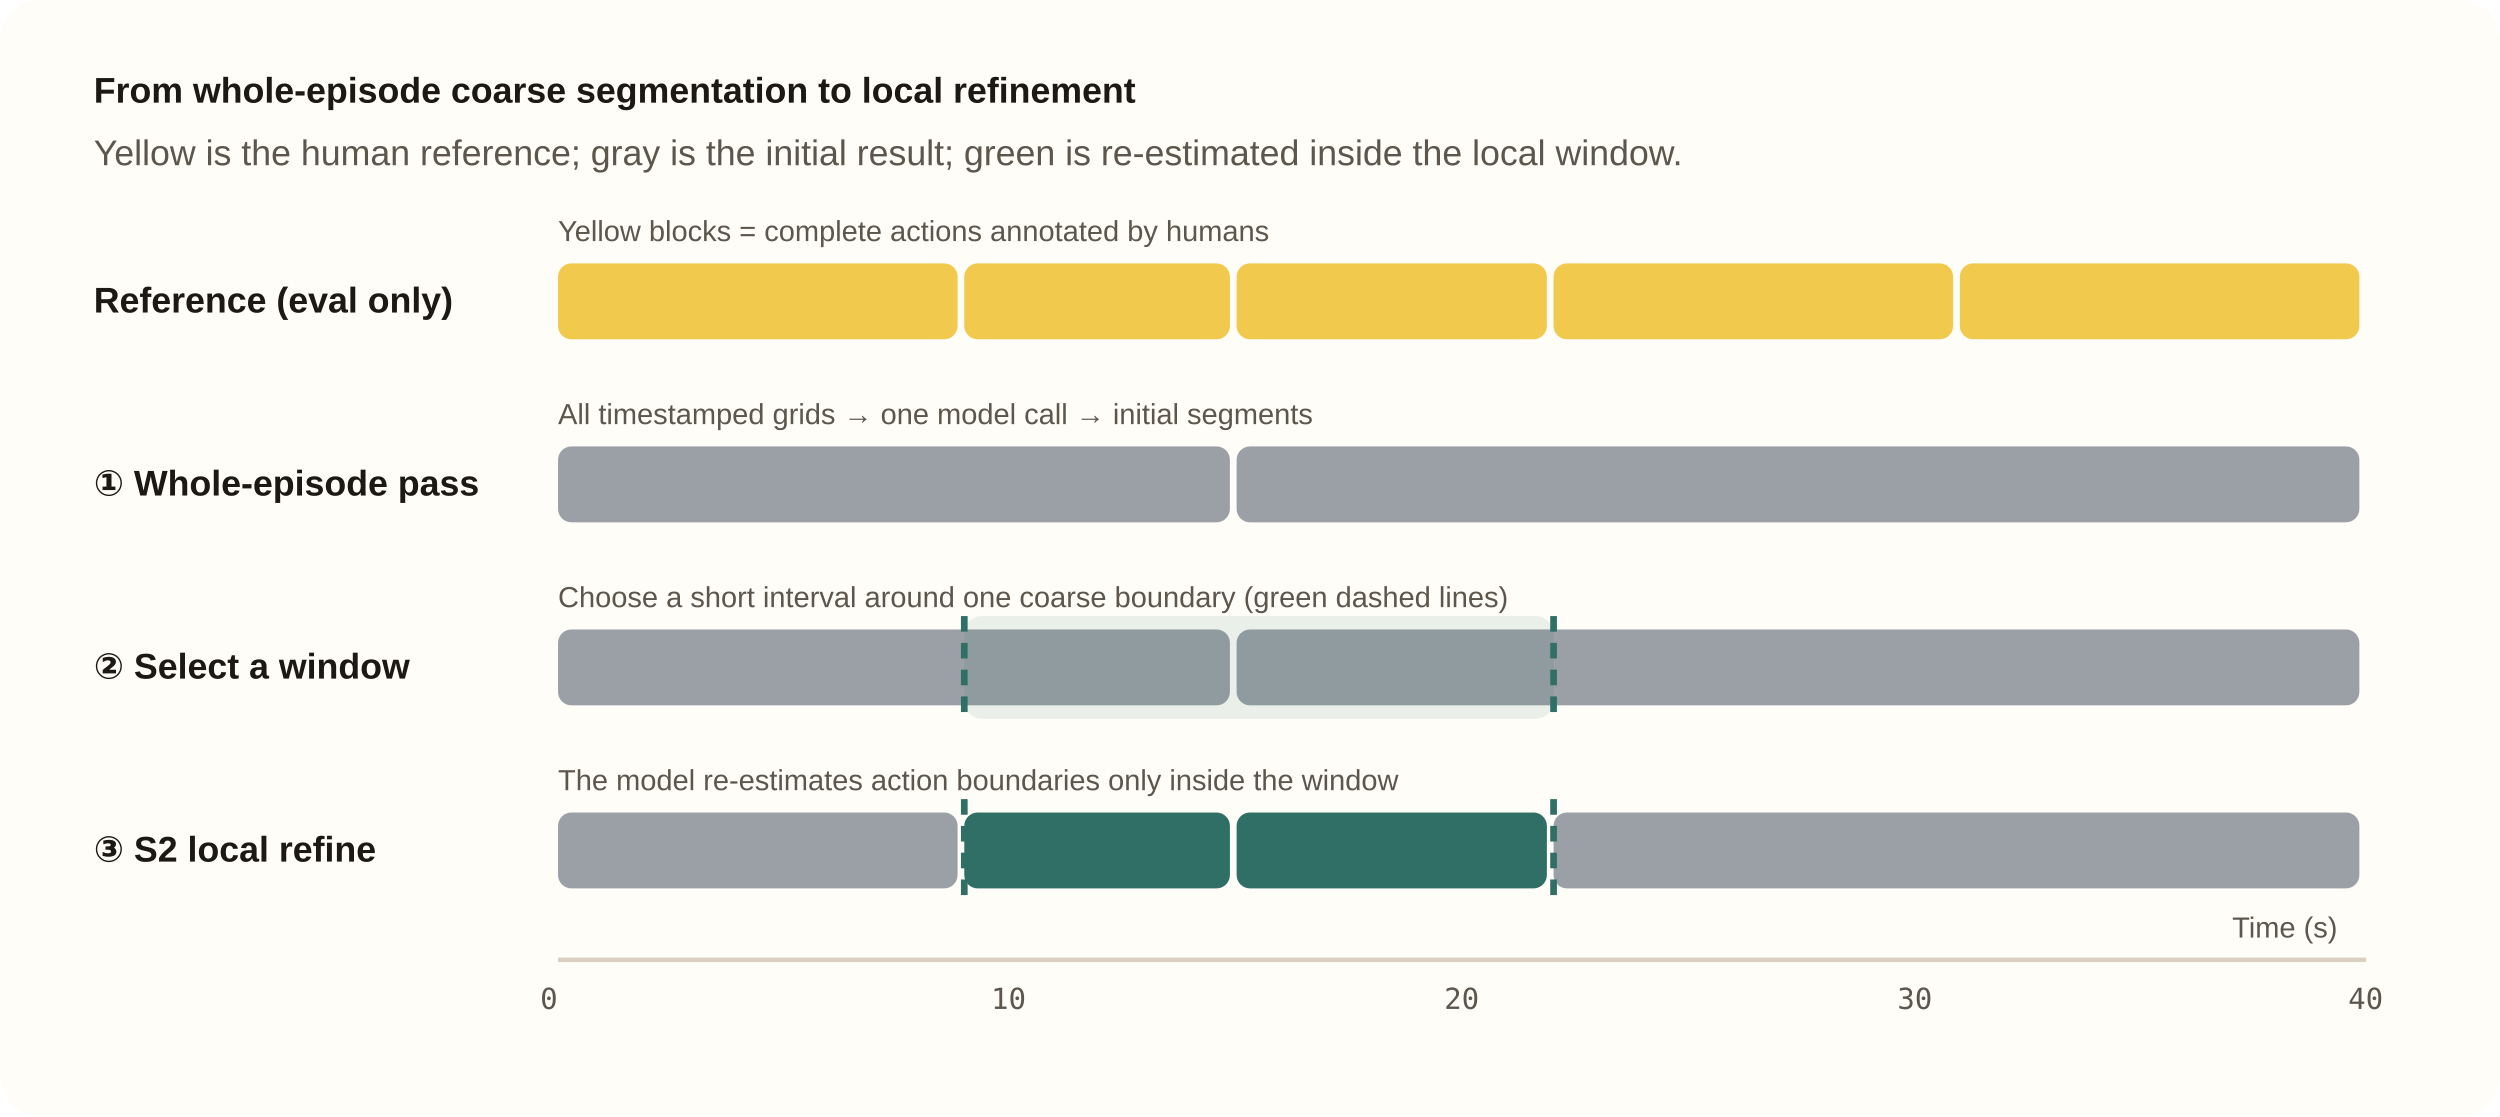
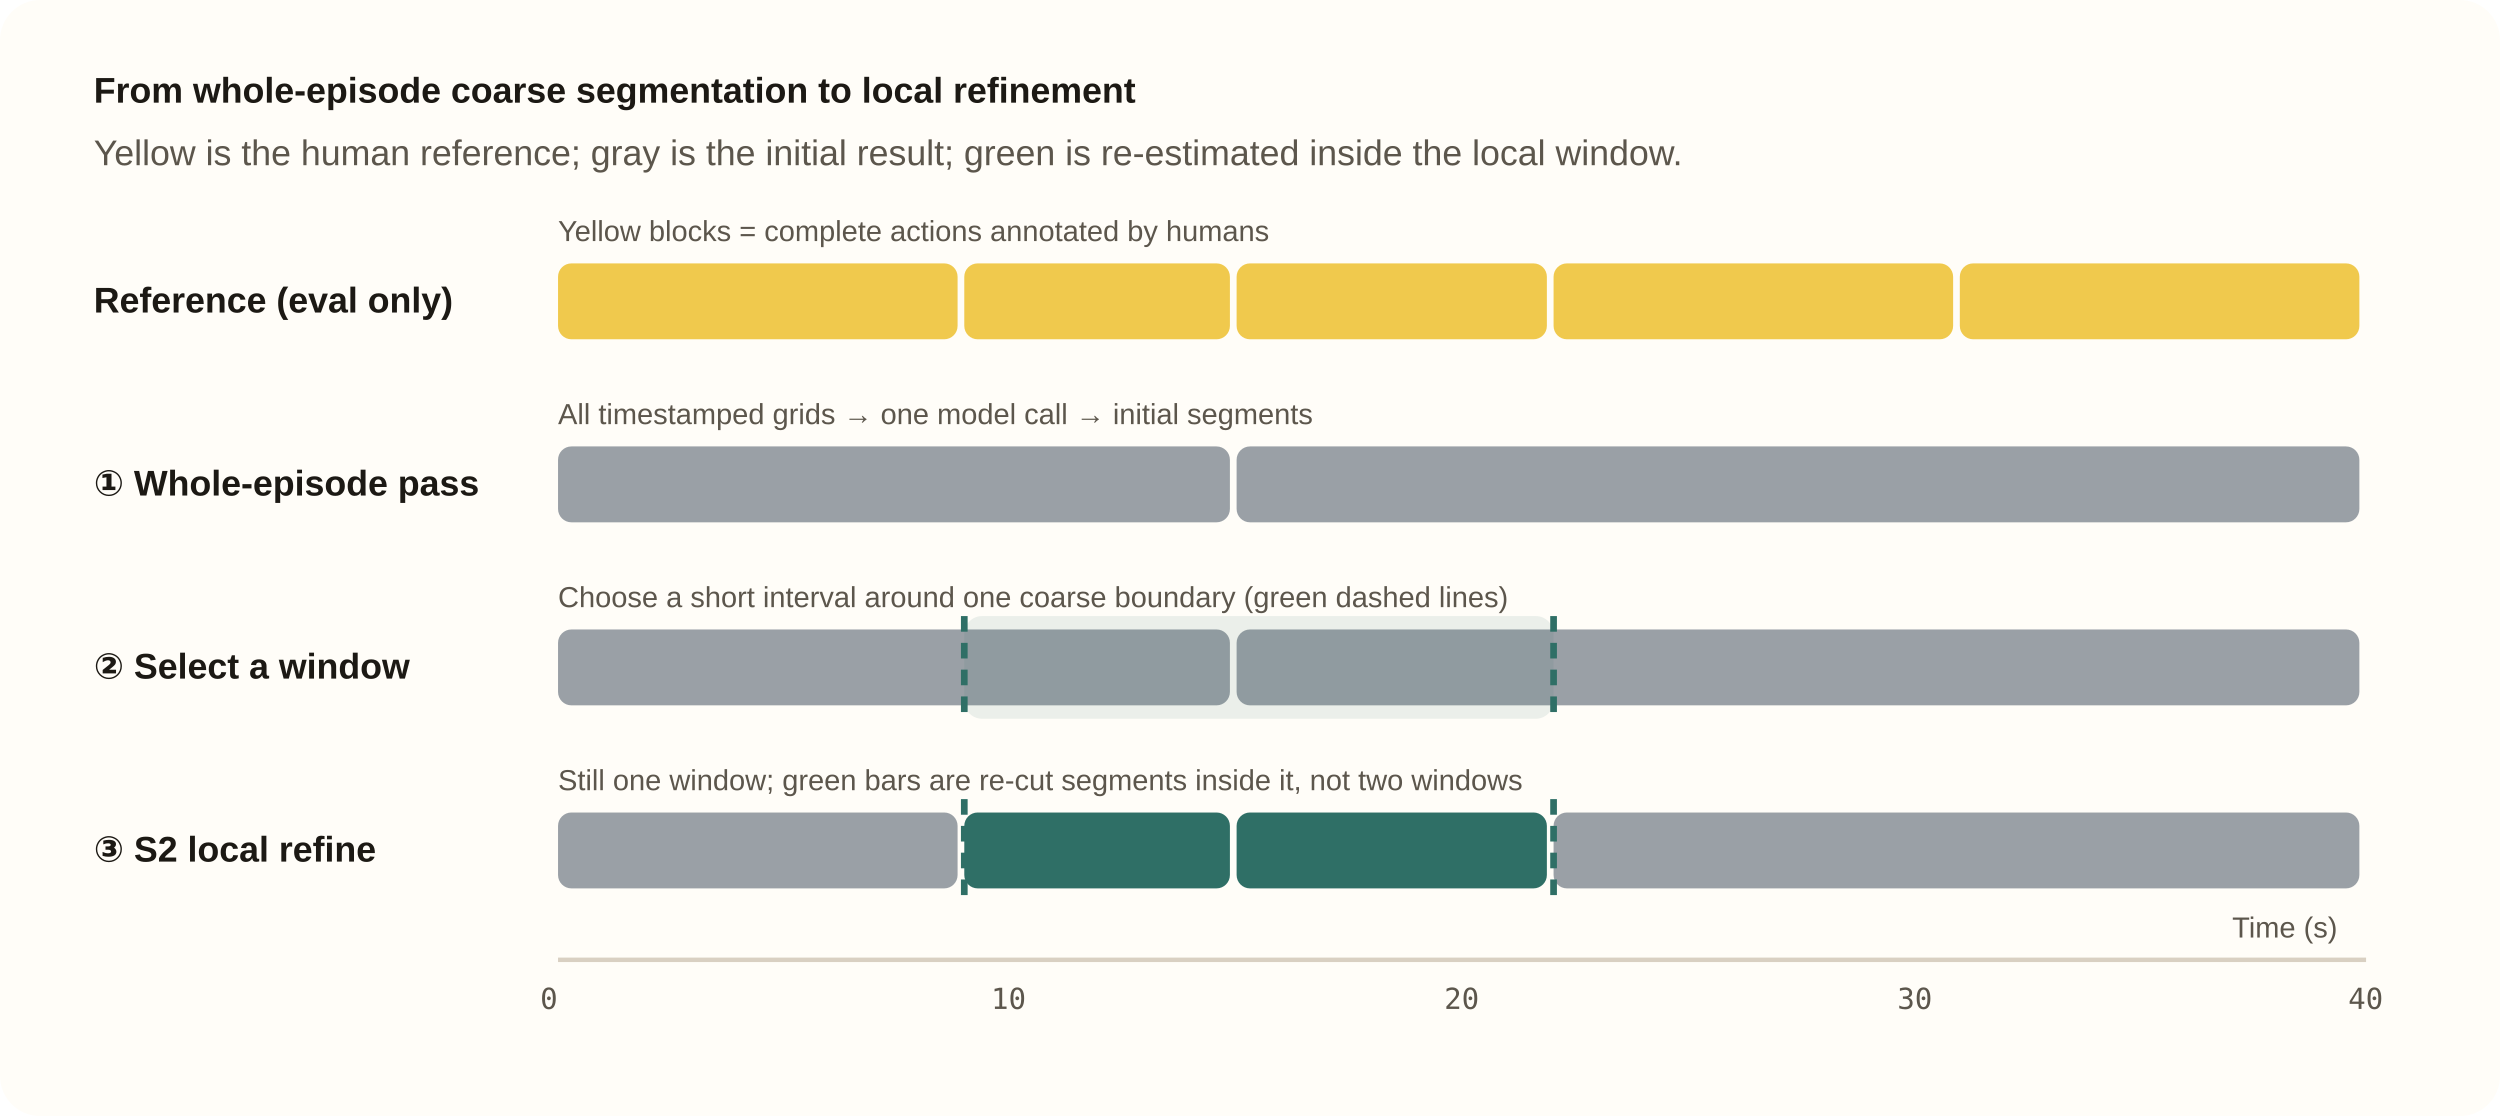
<svg xmlns="http://www.w3.org/2000/svg" viewBox="0 0 1120 500" role="img" aria-labelledby="t d">
  <defs>
    <style>
    .bg{fill:#fffdf8}.ink{fill:#1c1914}.muted{fill:#5c564c}.axis{stroke:#d9d0c2;stroke-width:2}
    .gold{fill:#f0c94d}.coarse{fill:#9aa0a6}.good{fill:#2f6f66}
    .win{fill:#2f6f66;opacity:.10}.winline{stroke:#2f6f66;stroke-width:3;stroke-dasharray:7 5}
    .txt{font:16px "IBM Plex Sans",Arial,sans-serif}.mono{font:14px "IBM Plex Mono",monospace}
    .small{font-size:13px}.label{font-weight:700}
  </style>
  </defs>
  <rect width="1120" height="500" rx="18" class="bg" />
  <text x="42" y="46" class="txt label ink">From whole-episode coarse segmentation to local refinement</text>
  <text x="42" y="74" class="txt muted">Yellow is the human reference; gray is the initial result; green is re-estimated inside the local window.</text>
  <text x="42" y="140" class="txt label ink">Reference (eval only)</text>
  <text x="250" y="108" class="txt small muted">Yellow blocks = complete actions annotated by humans</text>
  <rect x="250" y="118" width="179" height="34" rx="6" class="gold" />
  <rect x="432" y="118" width="119" height="34" rx="6" class="gold" />
  <rect x="554" y="118" width="139" height="34" rx="6" class="gold" />
  <rect x="696" y="118" width="179" height="34" rx="6" class="gold" />
  <rect x="878" y="118" width="179" height="34" rx="6" class="gold" />
  <text x="42" y="222" class="txt label ink">① Whole-episode pass</text>
  <text x="250" y="190" class="txt small muted">All timestamped grids → one model call → initial segments</text>
  <rect x="250" y="200" width="301" height="34" rx="6" class="coarse" />
  <rect x="554" y="200" width="503" height="34" rx="6" class="coarse" />
  <text x="42" y="304" class="txt label ink">② Select a window</text>
  <text x="250" y="272" class="txt small muted">Choose a short interval around one coarse boundary (green dashed lines)</text>
  <rect x="250" y="282" width="301" height="34" rx="6" class="coarse" />
  <rect x="554" y="282" width="503" height="34" rx="6" class="coarse" />
  <rect x="432" y="276" width="264" height="46" rx="8" class="win" />
  <path d="M432 276v46M696 276v46" class="winline" />
  <text x="42" y="386" class="txt label ink">③ S2 local refine</text>
-   <text x="250" y="354" class="txt small muted">The model re-estimates action boundaries only inside the window</text>
+   <text x="250" y="354" class="txt small muted">Still one window; green bars are re-cut segments inside it, not two windows</text>
  <rect x="250" y="364" width="179" height="34" rx="6" class="coarse" />
  <rect x="432" y="364" width="119" height="34" rx="6" class="good" />
  <rect x="554" y="364" width="139" height="34" rx="6" class="good" />
  <rect x="696" y="364" width="361" height="34" rx="6" class="coarse" />
  <path d="M432 358v46M696 358v46" class="winline" />
  <line x1="250" y1="430" x2="1060" y2="430" class="axis" />
  <text x="242" y="452" class="mono small muted">0</text>
  <text x="444" y="452" class="mono small muted">10</text>
  <text x="647" y="452" class="mono small muted">20</text>
  <text x="850" y="452" class="mono small muted">30</text>
  <text x="1052" y="452" class="mono small muted">40</text>
  <text x="1000" y="420" class="txt small muted">Time (s)</text>
</svg>
